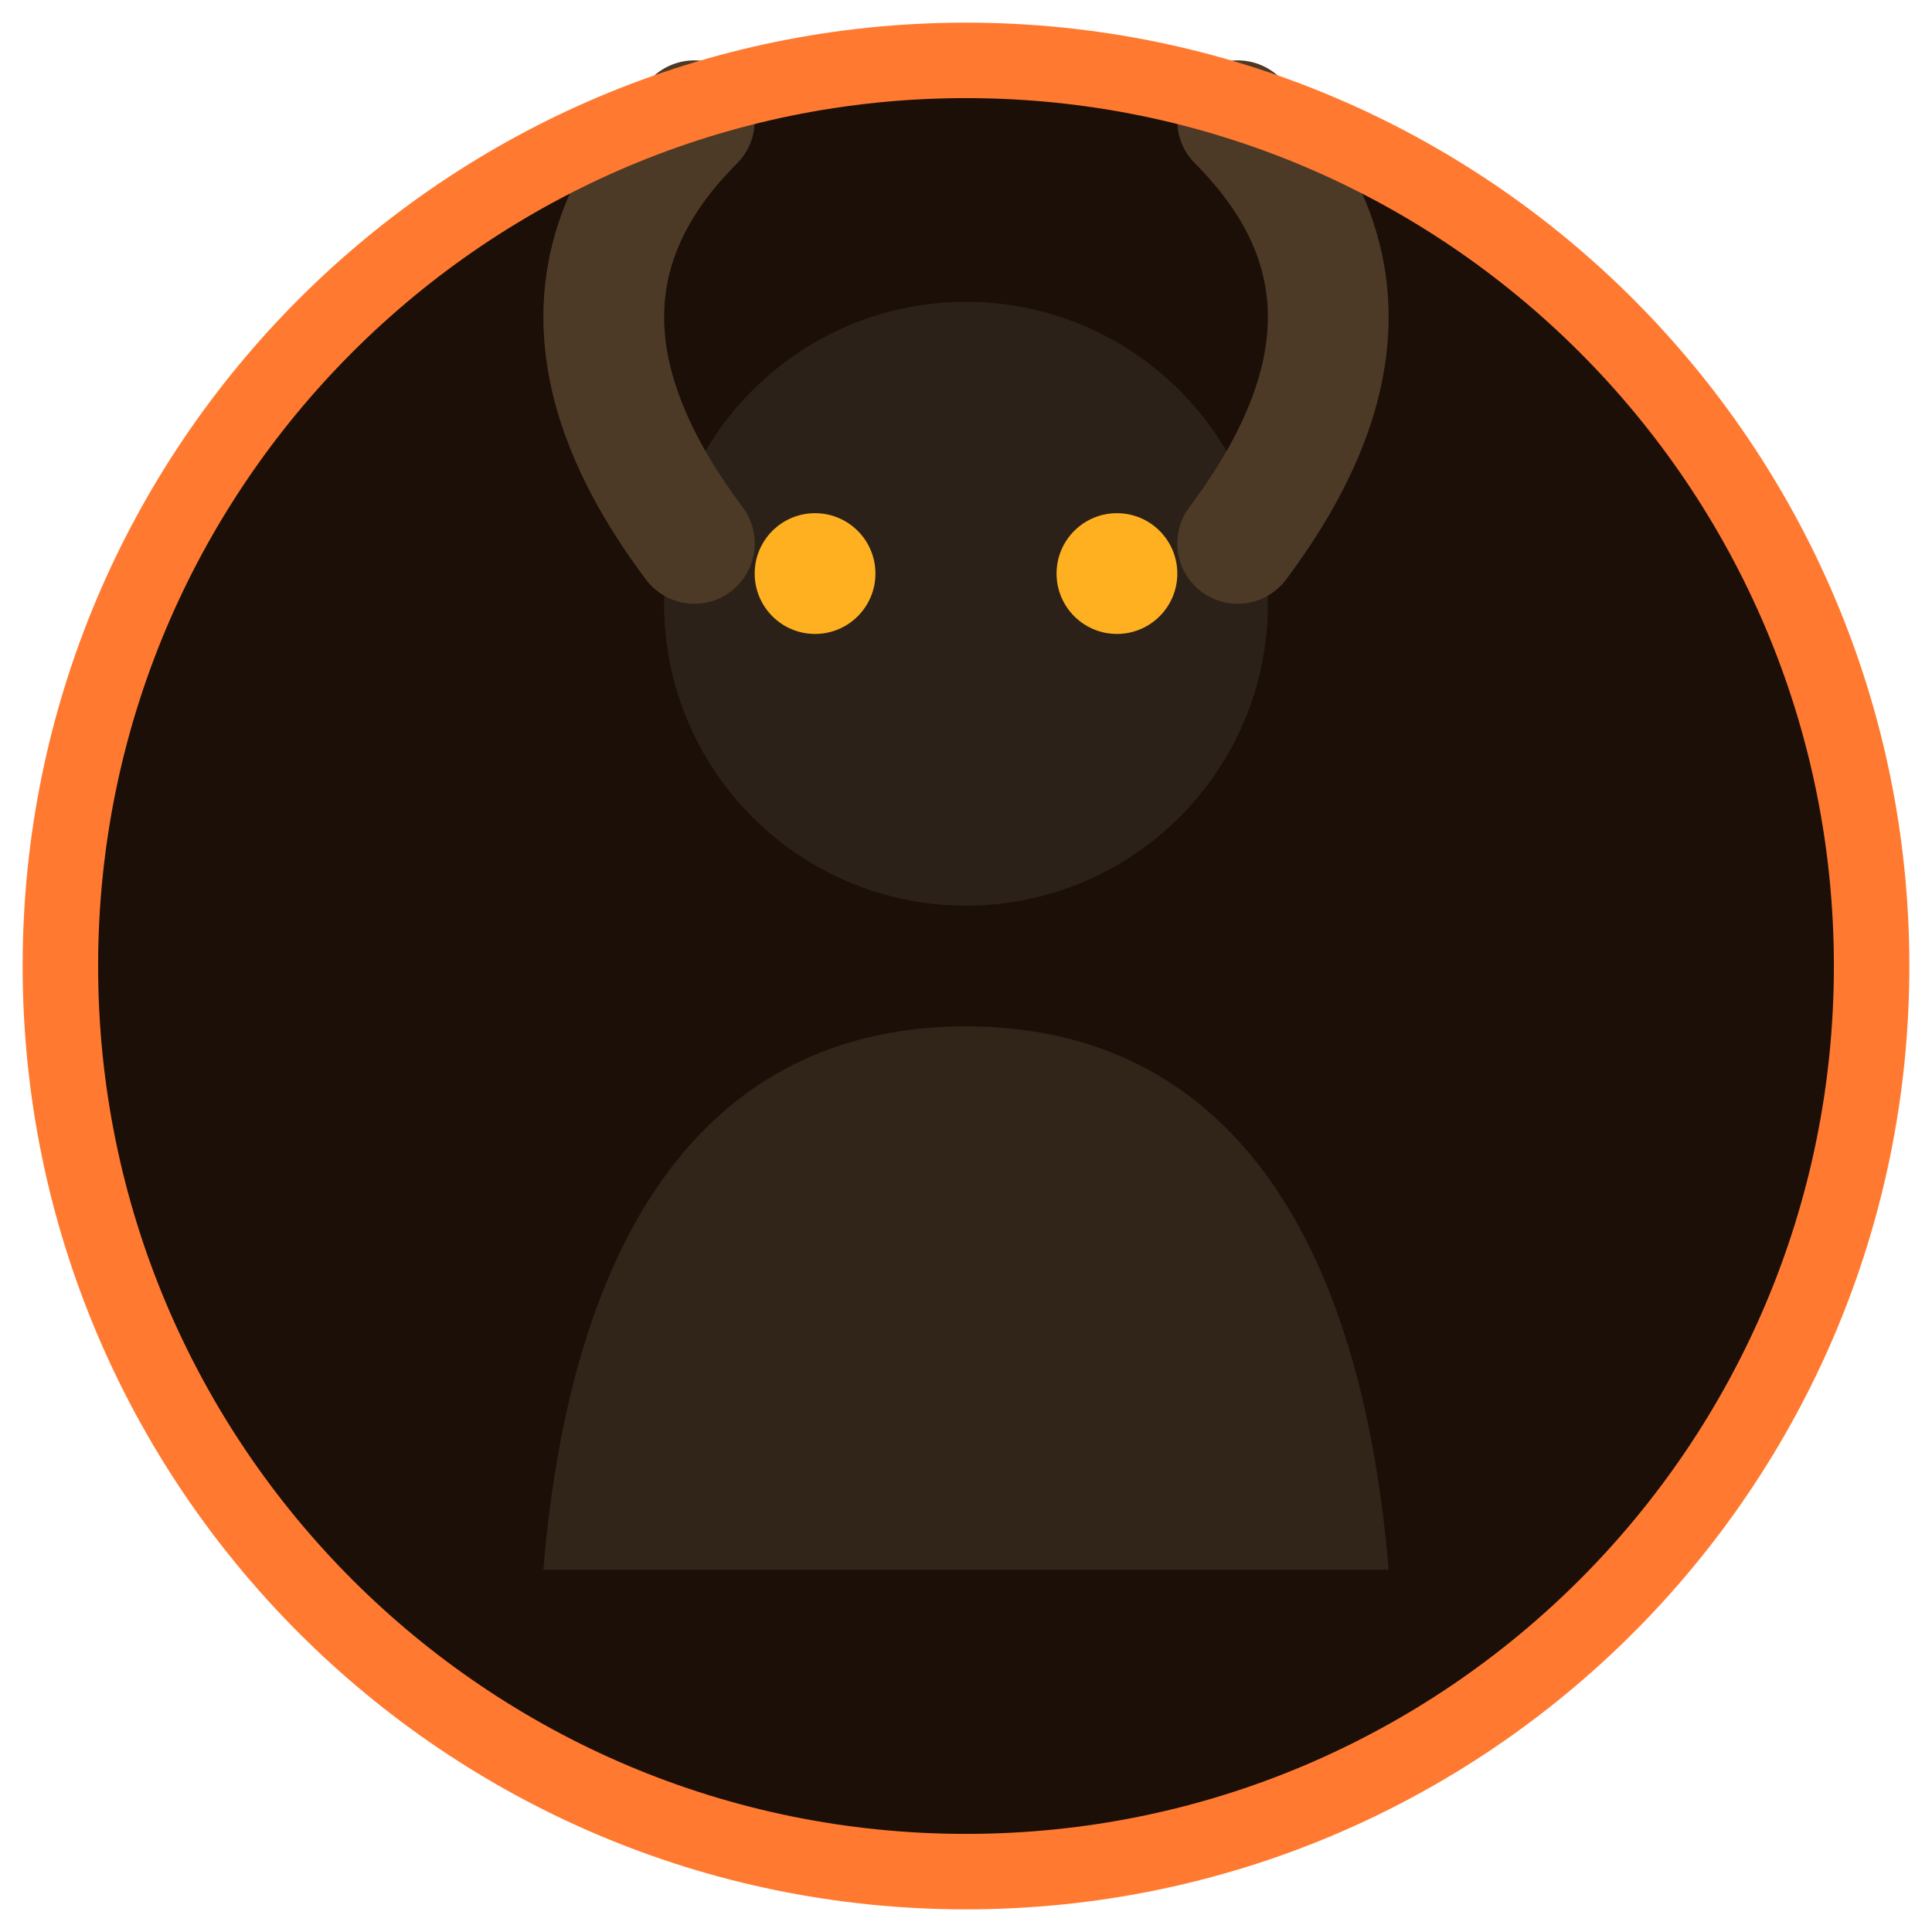
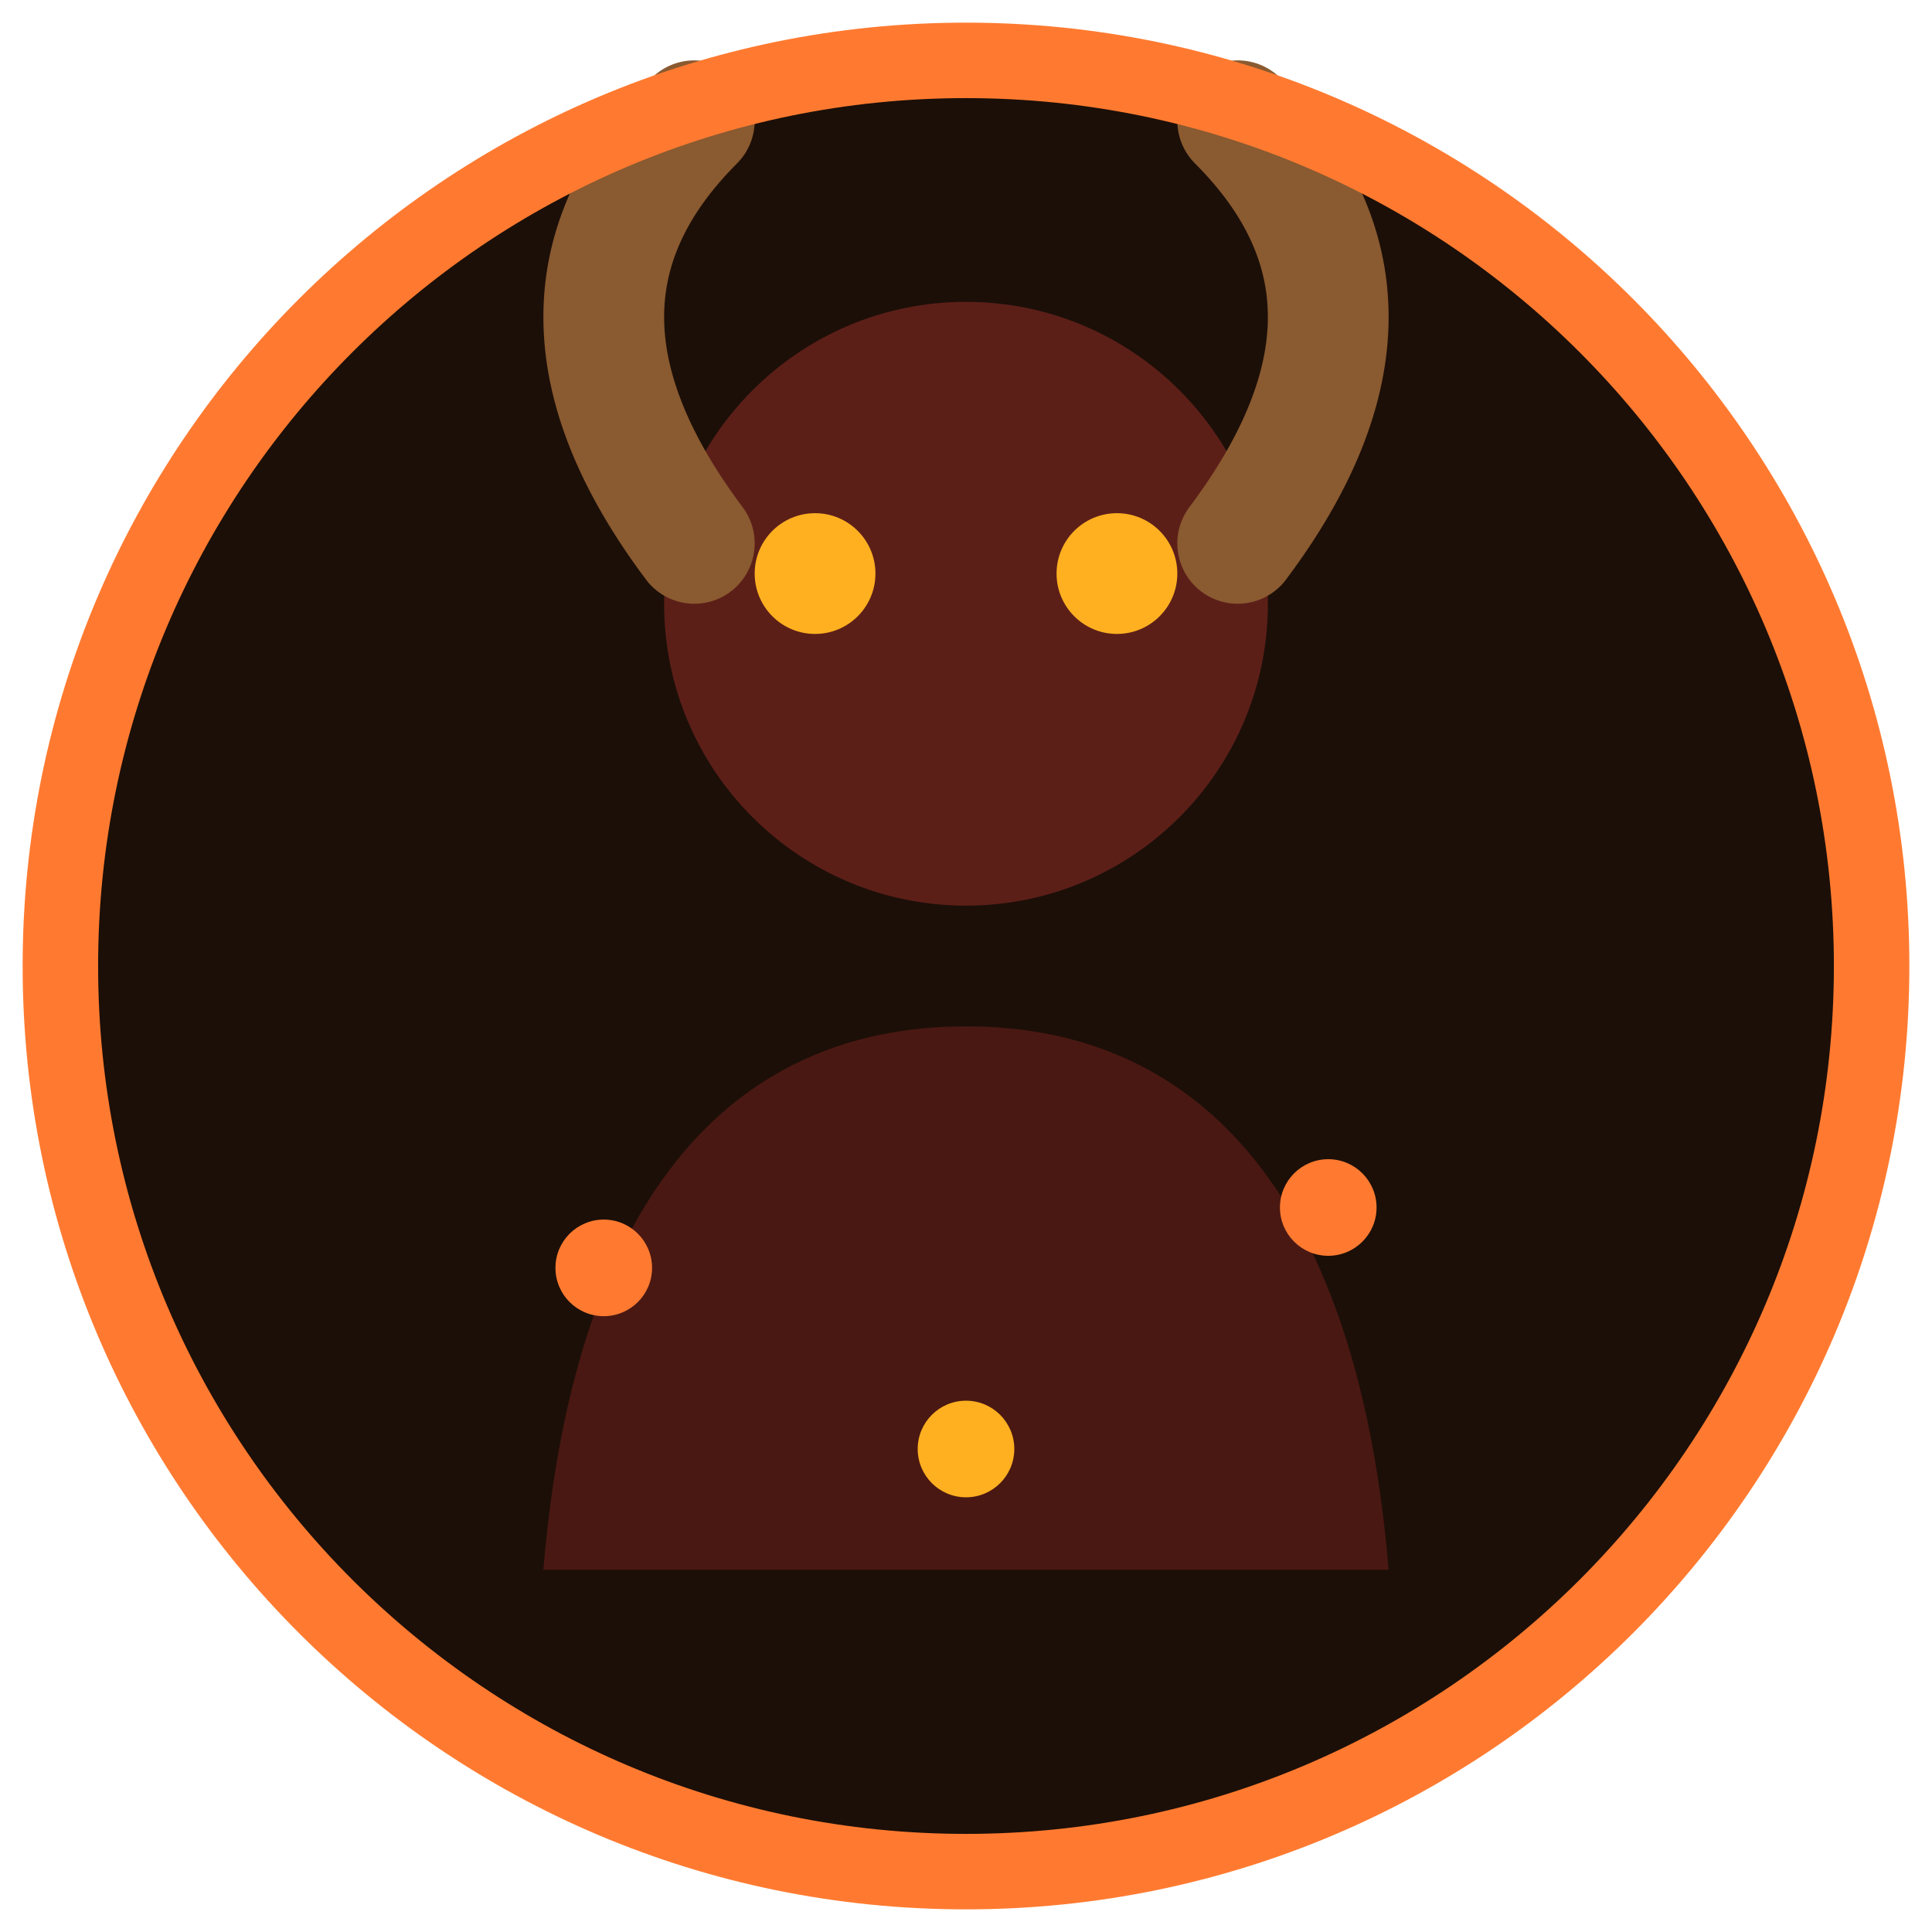
<svg xmlns="http://www.w3.org/2000/svg" viewBox="0 0 64 64" role="img" aria-labelledby="t">
  <circle cx="32" cy="32" r="30" fill="#1c0f08" />
-   <path d="M18 52c1-12 6-18 14-18s13 6 14 18Z" fill="#31251a" />
-   <circle cx="32" cy="20" r="10" fill="#2c2118" />
-   <path d="M23 18q-6-8 0-14M41 18q6-8 0-14" fill="none" stroke="#4d3a26" stroke-width="4" stroke-linecap="round" />
+   <path d="M18 52c1-12 6-18 14-18s13 6 14 18Z" fill="#4a1812" />
+   <circle cx="32" cy="20" r="10" fill="#5c1f18" />
+   <path d="M23 18q-6-8 0-14M41 18q6-8 0-14" fill="none" stroke="#8a5a30" stroke-width="4" stroke-linecap="round" />
  <circle cx="27" cy="19" r="2" fill="#ffb020" />
  <circle cx="37" cy="19" r="2" fill="#ffb020" />
+   <circle cx="20" cy="42" r="1.6" fill="#ff7a30" />
+   <circle cx="44" cy="40" r="1.6" fill="#ff7a30" />
+   <circle cx="32" cy="48" r="1.6" fill="#ffb020" />
  <circle cx="32" cy="32" r="30" fill="none" stroke="#ff7a30" stroke-width="2.5" />
</svg>
